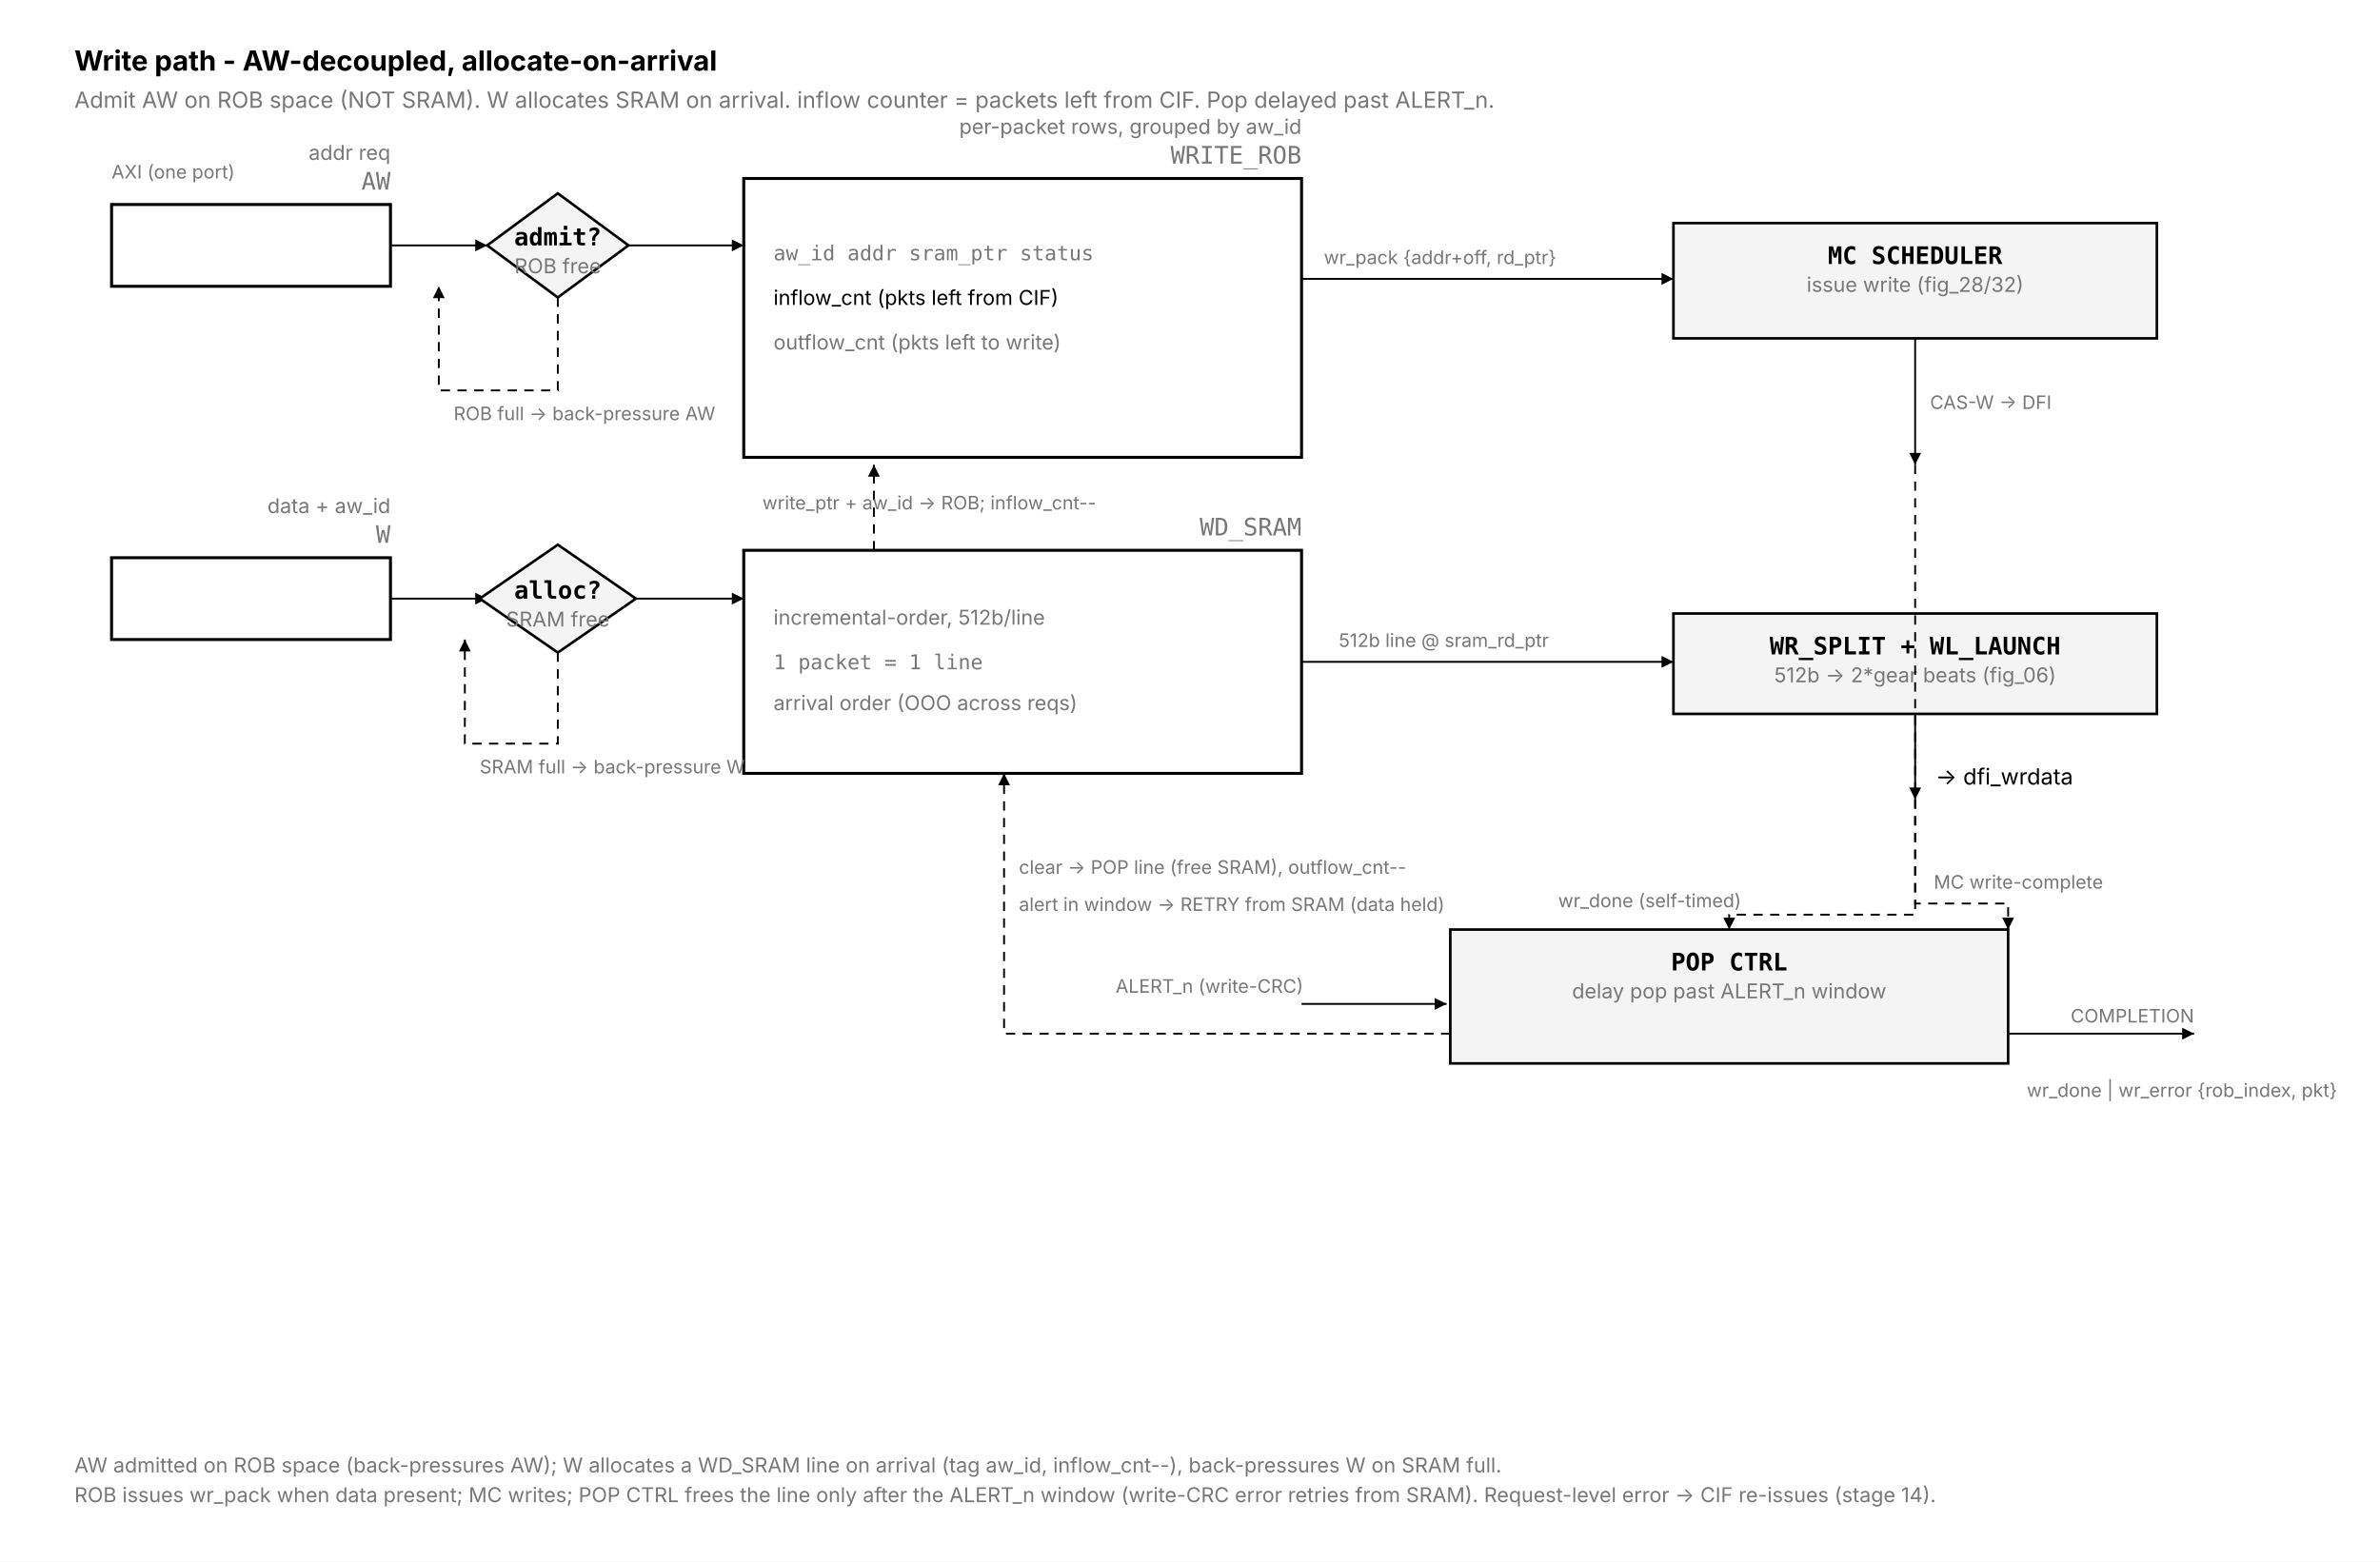
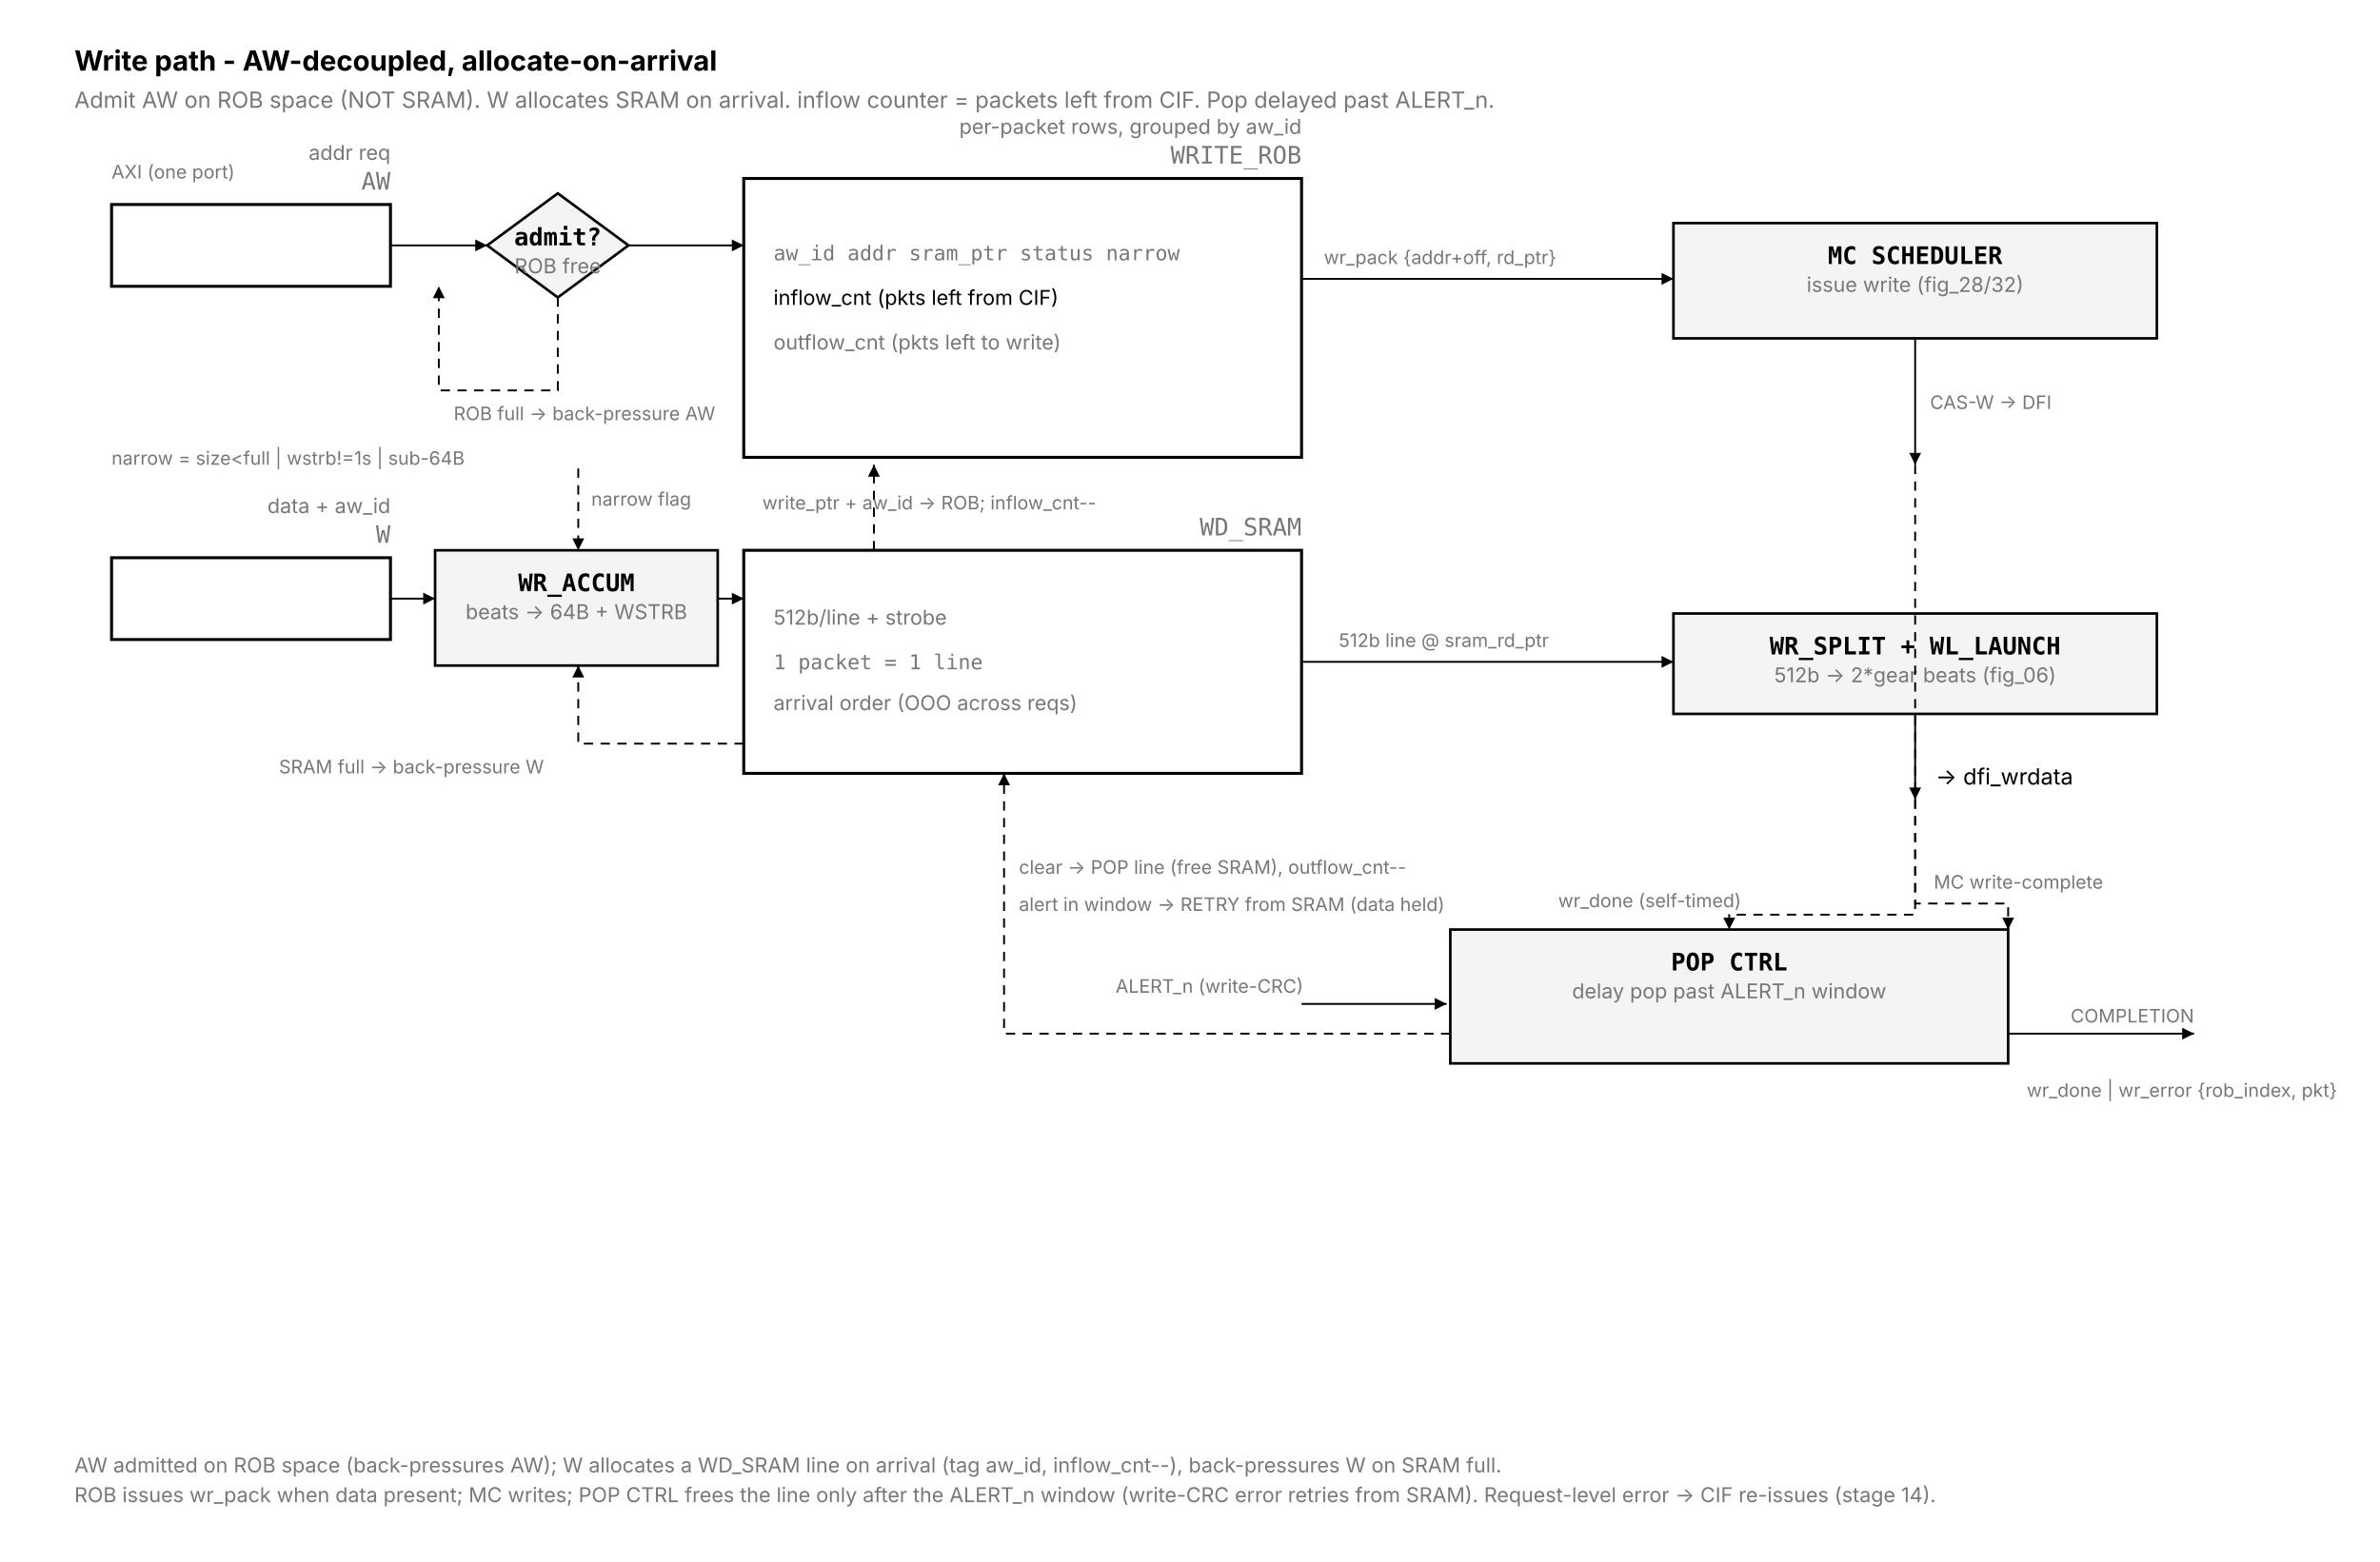
<svg xmlns="http://www.w3.org/2000/svg" width="1280" height="840" viewBox="0 0 1280 840" font-family="Inter, DejaVu Sans, sans-serif">
  <defs>
    <marker id="arw" viewBox="0 0 10 10" refX="9" refY="5" markerWidth="8" markerHeight="8" orient="auto-start-reverse">
      <path d="M1 1L9 5L1 9Z" fill="#000000" />
    </marker>
  </defs>
  <rect width="1280" height="840" fill="#ffffff" />
  <text x="40" y="38" font-size="15" font-family="Inter, DejaVu Sans, sans-serif" text-anchor="start" fill="#000000" font-weight="bold">Write path - AW-decoupled, allocate-on-arrival</text>
  <text x="40" y="58" font-size="12" font-family="Inter, DejaVu Sans, sans-serif" text-anchor="start" fill="#777777">Admit AW on ROB space (NOT SRAM). W allocates SRAM on arrival. inflow counter = packets left from CIF. Pop delayed past ALERT_n.</text>
  <text x="60" y="96" font-size="10" font-family="Inter, DejaVu Sans, sans-serif" text-anchor="start" fill="#777777">AXI (one port)</text>
  <rect x="60" y="110" width="150" height="44" fill="none" stroke="#000000" stroke-width="1.6" />
  <text x="210" y="102" font-size="13" font-family="JetBrains Mono, DejaVu Sans Mono, monospace" text-anchor="end" fill="#777777">AW</text>
  <text x="210" y="86" font-size="11" font-family="Inter, DejaVu Sans, sans-serif" text-anchor="end" fill="#777777">addr req</text>
  <rect x="60" y="300" width="150" height="44" fill="none" stroke="#000000" stroke-width="1.6" />
  <text x="210" y="292" font-size="13" font-family="JetBrains Mono, DejaVu Sans Mono, monospace" text-anchor="end" fill="#777777">W</text>
  <text x="210" y="276" font-size="11" font-family="Inter, DejaVu Sans, sans-serif" text-anchor="end" fill="#777777">data + aw_id</text>
  <text x="48" y="128" font-size="10" font-family="JetBrains Mono, DejaVu Sans Mono, monospace" text-anchor="start" fill="#000000" />
  <line x1="210" y1="132" x2="262" y2="132" stroke="#000000" stroke-width="1.0" marker-end="url(#arw)" />
  <path d="M300 104.0 L338.0 132 L300 160.0 L262.0 132 Z" fill="#f4f4f4" stroke="#000000" stroke-width="1.4" />
  <text x="300" y="132" font-size="13" font-family="JetBrains Mono, DejaVu Sans Mono, monospace" text-anchor="middle" fill="#000000" font-weight="bold">admit?</text>
  <text x="300" y="147" font-size="11" font-family="Inter, DejaVu Sans, sans-serif" text-anchor="middle" fill="#777777">ROB free</text>
  <line x1="338" y1="132" x2="400" y2="132" stroke="#000000" stroke-width="1.0" marker-end="url(#arw)" />
  <rect x="400" y="96" width="300" height="150" fill="none" stroke="#000000" stroke-width="1.6" />
  <text x="700" y="88" font-size="13" font-family="JetBrains Mono, DejaVu Sans Mono, monospace" text-anchor="end" fill="#777777">WRITE_ROB</text>
  <text x="700" y="72" font-size="11" font-family="Inter, DejaVu Sans, sans-serif" text-anchor="end" fill="#777777">per-packet rows, grouped by aw_id</text>
-   <text x="416" y="140" font-size="11" font-family="JetBrains Mono, DejaVu Sans Mono, monospace" text-anchor="start" fill="#777777">aw_id  addr  sram_ptr  status</text>
+   <text x="416" y="140" font-size="11" font-family="JetBrains Mono, DejaVu Sans Mono, monospace" text-anchor="start" fill="#777777">aw_id  addr  sram_ptr  status  narrow</text>
  <text x="416" y="164" font-size="11" font-family="Inter, DejaVu Sans, sans-serif" text-anchor="start" fill="#000000">inflow_cnt (pkts left from CIF)</text>
  <text x="416" y="188" font-size="11" font-family="Inter, DejaVu Sans, sans-serif" text-anchor="start" fill="#777777">outflow_cnt (pkts left to write)</text>
  <path d="M300 160 V210 H236 V154" fill="none" stroke="#000000" stroke-width="1.0" stroke-dasharray="5 4" marker-end="url(#arw)" />
  <text x="244" y="226" font-size="10" font-family="Inter, DejaVu Sans, sans-serif" text-anchor="start" fill="#777777">ROB full -&gt; back-pressure AW</text>
-   <line x1="210" y1="322" x2="262" y2="322" stroke="#000000" stroke-width="1.0" marker-end="url(#arw)" />
-   <path d="M300 293.0 L342.0 322 L300 351.0 L258.0 322 Z" fill="#f4f4f4" stroke="#000000" stroke-width="1.4" />
-   <text x="300" y="322" font-size="13" font-family="JetBrains Mono, DejaVu Sans Mono, monospace" text-anchor="middle" fill="#000000" font-weight="bold">alloc?</text>
-   <text x="300" y="337" font-size="11" font-family="Inter, DejaVu Sans, sans-serif" text-anchor="middle" fill="#777777">SRAM free</text>
-   <line x1="342" y1="322" x2="400" y2="322" stroke="#000000" stroke-width="1.0" marker-end="url(#arw)" />
+   <text x="60" y="250" font-size="10" font-family="Inter, DejaVu Sans, sans-serif" text-anchor="start" fill="#777777">narrow = size&lt;full | wstrb!=1s | sub-64B</text>
+   <line x1="210" y1="322" x2="234" y2="322" stroke="#000000" stroke-width="1.0" marker-end="url(#arw)" />
+   <rect x="234" y="296" width="152" height="62" fill="#f4f4f4" stroke="#000000" stroke-width="1.4" />
+   <text x="310.0" y="318" font-size="13" font-family="JetBrains Mono, DejaVu Sans Mono, monospace" text-anchor="middle" fill="#000000" font-weight="bold">WR_ACCUM</text>
+   <text x="310.0" y="333" font-size="11" font-family="Inter, DejaVu Sans, sans-serif" text-anchor="middle" fill="#777777">beats -&gt; 64B + WSTRB</text>
+   <line x1="386" y1="322" x2="400" y2="322" stroke="#000000" stroke-width="1.0" marker-end="url(#arw)" />
  <rect x="400" y="296" width="300" height="120" fill="none" stroke="#000000" stroke-width="1.6" />
  <text x="700" y="288" font-size="13" font-family="JetBrains Mono, DejaVu Sans Mono, monospace" text-anchor="end" fill="#777777">WD_SRAM</text>
-   <text x="416" y="336" font-size="11" font-family="Inter, DejaVu Sans, sans-serif" text-anchor="start" fill="#777777">incremental-order, 512b/line</text>
+   <text x="416" y="336" font-size="11" font-family="Inter, DejaVu Sans, sans-serif" text-anchor="start" fill="#777777">512b/line + strobe</text>
  <text x="416" y="360" font-size="11" font-family="JetBrains Mono, DejaVu Sans Mono, monospace" text-anchor="start" fill="#777777">1 packet = 1 line</text>
  <text x="416" y="382" font-size="11" font-family="Inter, DejaVu Sans, sans-serif" text-anchor="start" fill="#777777">arrival order (OOO across reqs)</text>
-   <path d="M300 351 V400 H250 V344" fill="none" stroke="#000000" stroke-width="1.0" stroke-dasharray="5 4" marker-end="url(#arw)" />
-   <text x="258" y="416" font-size="10" font-family="Inter, DejaVu Sans, sans-serif" text-anchor="start" fill="#777777">SRAM full -&gt; back-pressure W</text>
+   <path d="M311 252 V296" fill="none" stroke="#000000" stroke-width="1.0" stroke-dasharray="5 4" marker-end="url(#arw)" />
+   <text x="318" y="272" font-size="10" font-family="Inter, DejaVu Sans, sans-serif" text-anchor="start" fill="#777777">narrow flag</text>
+   <path d="M400 400 H311 V358" fill="none" stroke="#000000" stroke-width="1.0" stroke-dasharray="5 4" marker-end="url(#arw)" />
+   <text x="150" y="416" font-size="10" font-family="Inter, DejaVu Sans, sans-serif" text-anchor="start" fill="#777777">SRAM full -&gt; back-pressure W</text>
  <path d="M470 296 V250" fill="none" stroke="#000000" stroke-width="1.0" stroke-dasharray="5 4" marker-end="url(#arw)" />
  <text x="410" y="274" font-size="10" font-family="Inter, DejaVu Sans, sans-serif" text-anchor="start" fill="#777777">write_ptr + aw_id -&gt; ROB; inflow_cnt--</text>
  <line x1="700" y1="150" x2="900" y2="150" stroke="#000000" stroke-width="1.0" marker-end="url(#arw)" />
  <text x="712" y="142" font-size="10" font-family="Inter, DejaVu Sans, sans-serif" text-anchor="start" fill="#777777">wr_pack {addr+off, rd_ptr}</text>
  <rect x="900" y="120" width="260" height="62" fill="#f4f4f4" stroke="#000000" stroke-width="1.4" />
  <text x="1030.0" y="142" font-size="13" font-family="JetBrains Mono, DejaVu Sans Mono, monospace" text-anchor="middle" fill="#000000" font-weight="bold">MC SCHEDULER</text>
  <text x="1030.0" y="157" font-size="11" font-family="Inter, DejaVu Sans, sans-serif" text-anchor="middle" fill="#777777">issue write (fig_28/32)</text>
  <line x1="1030" y1="182" x2="1030" y2="250" stroke="#000000" stroke-width="1.0" marker-end="url(#arw)" />
  <text x="1038" y="220" font-size="10" font-family="Inter, DejaVu Sans, sans-serif" text-anchor="start" fill="#777777">CAS-W -&gt; DFI</text>
  <line x1="700" y1="356" x2="900" y2="356" stroke="#000000" stroke-width="1.0" marker-end="url(#arw)" />
  <text x="720" y="348" font-size="10" font-family="Inter, DejaVu Sans, sans-serif" text-anchor="start" fill="#777777">512b line @ sram_rd_ptr</text>
  <rect x="900" y="330" width="260" height="54" fill="#f4f4f4" stroke="#000000" stroke-width="1.4" />
  <text x="1030.0" y="352" font-size="13" font-family="JetBrains Mono, DejaVu Sans Mono, monospace" text-anchor="middle" fill="#000000" font-weight="bold">WR_SPLIT + WL_LAUNCH</text>
  <text x="1030.0" y="367" font-size="11" font-family="Inter, DejaVu Sans, sans-serif" text-anchor="middle" fill="#777777">512b -&gt; 2*gear beats (fig_06)</text>
  <line x1="1030" y1="384" x2="1030" y2="430" stroke="#000000" stroke-width="1.0" marker-end="url(#arw)" />
  <text x="1041" y="422" font-size="12" font-family="Inter, DejaVu Sans, sans-serif" text-anchor="start" fill="#000000">-&gt; dfi_wrdata</text>
  <rect x="780" y="500" width="300" height="72" fill="#f4f4f4" stroke="#000000" stroke-width="1.4" />
  <text x="930.0" y="522" font-size="13" font-family="JetBrains Mono, DejaVu Sans Mono, monospace" text-anchor="middle" fill="#000000" font-weight="bold">POP CTRL</text>
  <text x="930.0" y="537" font-size="11" font-family="Inter, DejaVu Sans, sans-serif" text-anchor="middle" fill="#777777">delay pop past ALERT_n window</text>
  <path d="M1030 250 V486 H1080 V500" fill="none" stroke="#000000" stroke-width="1.0" stroke-dasharray="5 4" marker-end="url(#arw)" />
  <text x="1040" y="478" font-size="10" font-family="Inter, DejaVu Sans, sans-serif" text-anchor="start" fill="#777777">MC write-complete</text>
  <path d="M1030 430 V492 H930 V500" fill="none" stroke="#000000" stroke-width="1.0" stroke-dasharray="5 4" marker-end="url(#arw)" />
  <text x="838" y="488" font-size="10" font-family="Inter, DejaVu Sans, sans-serif" text-anchor="start" fill="#777777">wr_done (self-timed)</text>
  <line x1="700" y1="540" x2="778" y2="540" stroke="#000000" stroke-width="1.0" marker-end="url(#arw)" />
  <text x="600" y="534" font-size="10" font-family="Inter, DejaVu Sans, sans-serif" text-anchor="start" fill="#777777">ALERT_n (write-CRC)</text>
  <path d="M780 556 H540 V416" fill="none" stroke="#000000" stroke-width="1.0" stroke-dasharray="5 4" marker-end="url(#arw)" />
  <text x="548" y="470" font-size="10" font-family="Inter, DejaVu Sans, sans-serif" text-anchor="start" fill="#777777">clear -&gt; POP line (free SRAM), outflow_cnt--</text>
  <text x="548" y="490" font-size="10" font-family="Inter, DejaVu Sans, sans-serif" text-anchor="start" fill="#777777">alert in window -&gt; RETRY from SRAM (data held)</text>
  <line x1="1080" y1="556" x2="1180" y2="556" stroke="#000000" stroke-width="1.0" marker-end="url(#arw)" />
  <text x="1180" y="550" font-size="10" font-family="Inter, DejaVu Sans, sans-serif" text-anchor="end" fill="#777777">COMPLETION</text>
  <text x="1090" y="590" font-size="10" font-family="Inter, DejaVu Sans, sans-serif" text-anchor="start" fill="#777777">wr_done | wr_error {rob_index, pkt}</text>
  <text x="40" y="792" font-size="11" font-family="Inter, DejaVu Sans, sans-serif" text-anchor="start" fill="#777777">AW admitted on ROB space (back-pressures AW); W allocates a WD_SRAM line on arrival (tag aw_id, inflow_cnt--), back-pressures W on SRAM full.</text>
  <text x="40" y="808" font-size="11" font-family="Inter, DejaVu Sans, sans-serif" text-anchor="start" fill="#777777">ROB issues wr_pack when data present; MC writes; POP CTRL frees the line only after the ALERT_n window (write-CRC error retries from SRAM). Request-level error -&gt; CIF re-issues (stage 14).</text>
</svg>
